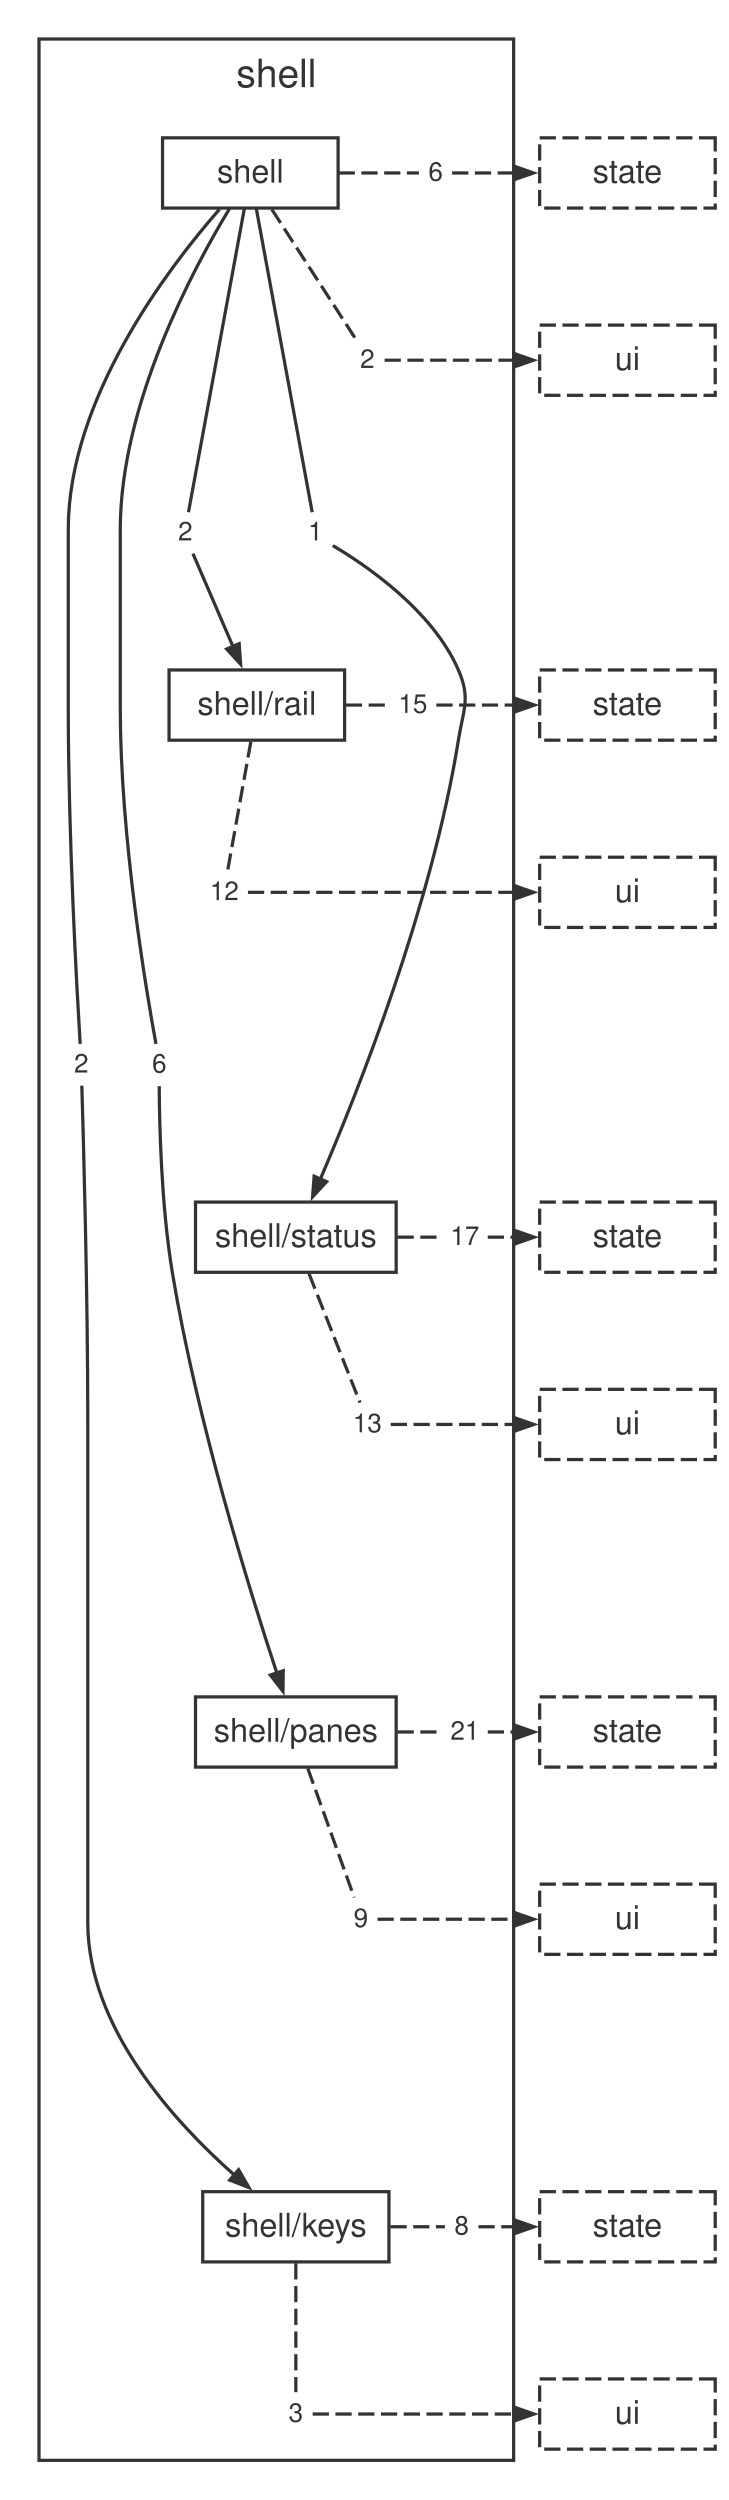
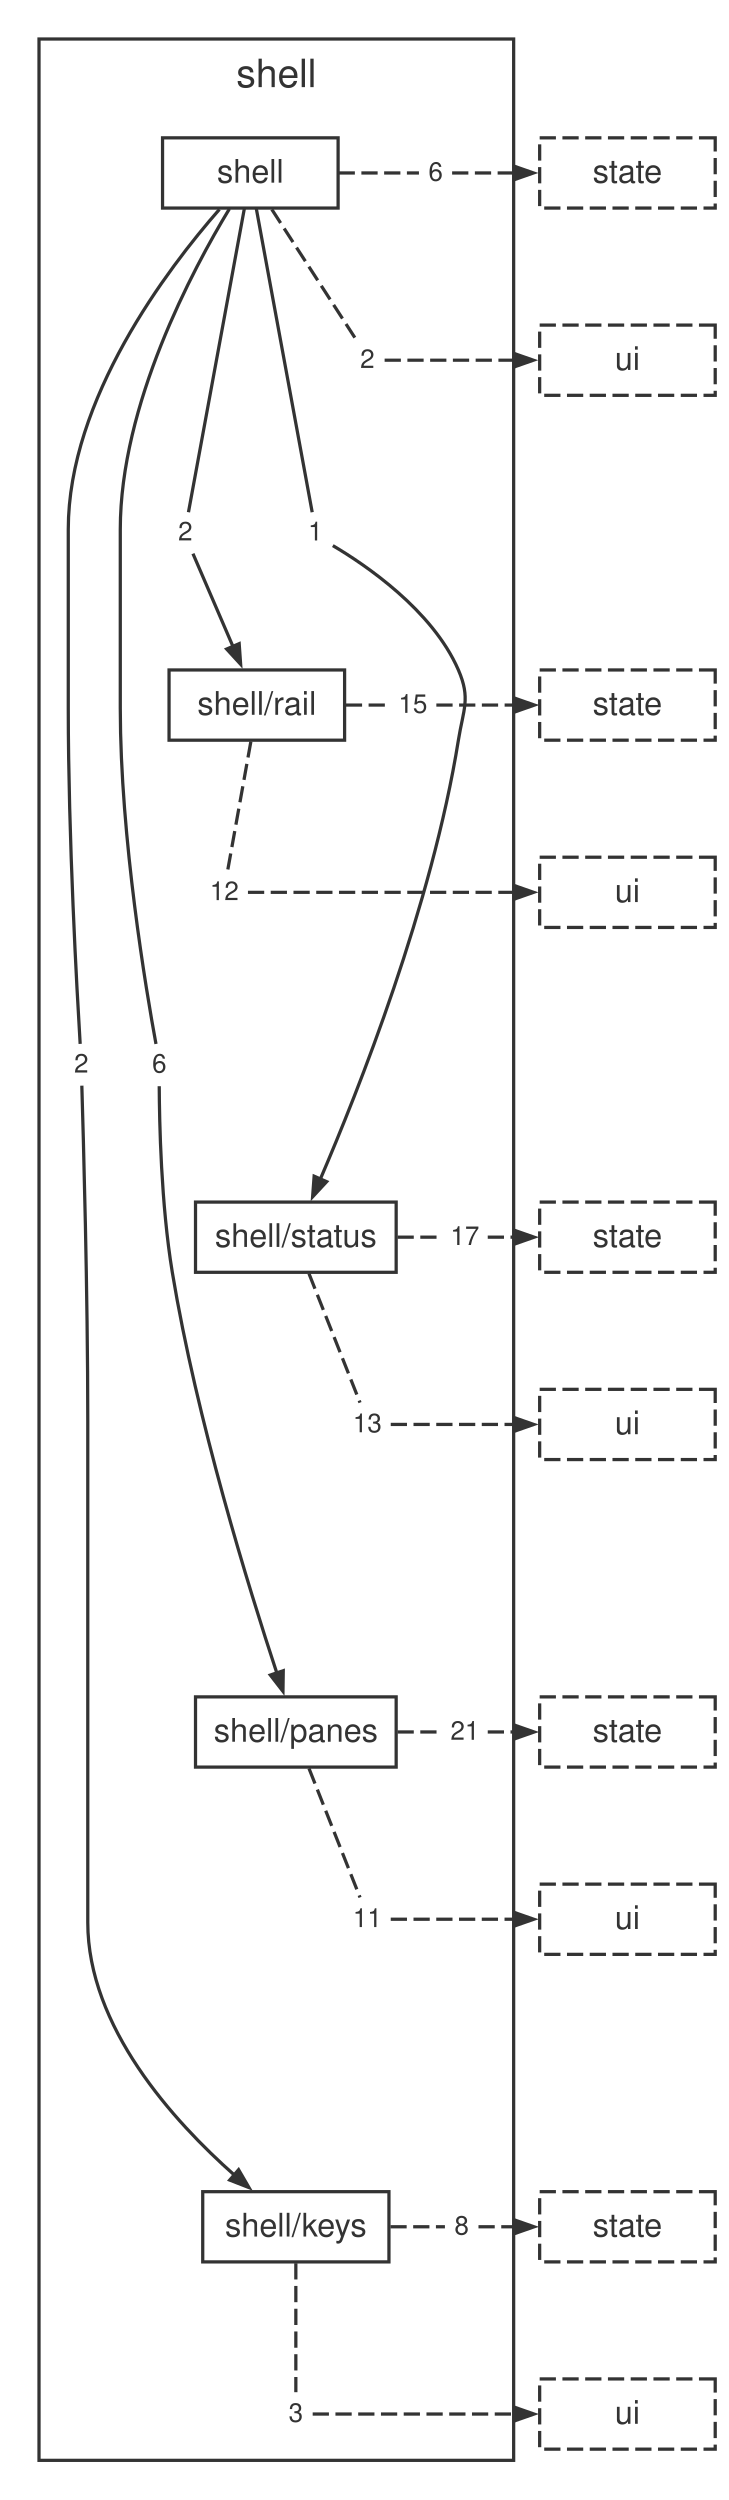
<svg xmlns="http://www.w3.org/2000/svg" width="224pt" height="769pt" viewBox="0.00 0.00 224.00 769.00">
  <style>svg { color: #333333; } @media (prefers-color-scheme: dark) { svg { color: #cccccc; background: #1e1e1e; } }</style>
  <g id="graph0" class="graph" transform="scale(1 1) rotate(0) translate(4 764.8)">
    <g id="clust1" class="cluster">
      <polygon fill="none" stroke="currentColor" points="8,-8 8,-752.8 154,-752.8 154,-8 8,-8" />
      <text fill="currentColor" xml:space="preserve" text-anchor="middle" x="81" y="-738" font-family="Helvetica,Arial,sans-serif" font-size="12.00">shell</text>
    </g>
    <g id="node1" class="node">
      <polygon fill="none" stroke="currentColor" points="100,-722.4 46,-722.4 46,-700.8 100,-700.8 100,-722.4" />
      <text fill="currentColor" xml:space="preserve" text-anchor="middle" x="73" y="-708.6" font-family="Helvetica,Arial,sans-serif" font-size="10.00">shell</text>
    </g>
    <g id="node2" class="node">
      <polygon fill="none" stroke="currentColor" points="102,-558.72 48,-558.72 48,-537.12 102,-537.12 102,-558.72" />
      <text fill="currentColor" xml:space="preserve" text-anchor="middle" x="75" y="-544.92" font-family="Helvetica,Arial,sans-serif" font-size="10.00">shell/rail</text>
    </g>
    <g id="node6" class="node">
      <polygon fill="none" stroke="none" points="25.88,-443.52 16.12,-443.52 16.12,-431.04 25.88,-431.04 25.88,-443.52" />
      <text fill="currentColor" xml:space="preserve" text-anchor="middle" x="21" y="-434.88" font-family="Helvetica,Arial,sans-serif" font-size="8.00">2</text>
    </g>
    <g id="edge5" class="edge">
      <path fill="none" stroke="currentColor" d="M63.5,-700.41C47.52,-682.17 17,-642.06 17,-601.96 17,-601.96 17,-601.96 17,-546.92 17,-507.28 19.69,-459.57 20.66,-443.7" />
    </g>
    <g id="node7" class="node">
      <polygon fill="none" stroke="none" points="49.88,-443.52 40.12,-443.52 40.12,-431.04 49.88,-431.04 49.88,-443.52" />
      <text fill="currentColor" xml:space="preserve" text-anchor="middle" x="45" y="-434.88" font-family="Helvetica,Arial,sans-serif" font-size="8.00">6</text>
    </g>
    <g id="edge7" class="edge">
      <path fill="none" stroke="currentColor" d="M66.57,-700.57C55.27,-681.93 33,-640.35 33,-601.96 33,-601.96 33,-601.96 33,-546.92 33,-507.07 41.07,-459.49 43.98,-443.68" />
    </g>
    <g id="node8" class="node">
      <polygon fill="none" stroke="none" points="57.88,-607.2 48.12,-607.2 48.12,-594.72 57.88,-594.72 57.88,-607.2" />
      <text fill="currentColor" xml:space="preserve" text-anchor="middle" x="53" y="-598.56" font-family="Helvetica,Arial,sans-serif" font-size="8.00">2</text>
    </g>
    <g id="edge9" class="edge">
      <path fill="none" stroke="currentColor" d="M71.15,-700.57C67.02,-678.09 57.11,-624.29 53.97,-607.24" />
    </g>
    <g id="node9" class="node">
      <polygon fill="none" stroke="none" points="97.88,-607.2 88.12,-607.2 88.12,-594.72 97.88,-594.72 97.88,-607.2" />
      <text fill="currentColor" xml:space="preserve" text-anchor="middle" x="93" y="-598.56" font-family="Helvetica,Arial,sans-serif" font-size="8.00">1</text>
    </g>
    <g id="edge11" class="edge">
      <path fill="none" stroke="currentColor" d="M74.85,-700.57C78.98,-678.09 88.89,-624.29 92.03,-607.24" />
    </g>
    <g id="node10" class="node">
      <polygon fill="none" stroke="none" points="134.88,-717.84 125.12,-717.84 125.12,-705.36 134.88,-705.36 134.88,-717.84" />
      <text fill="currentColor" xml:space="preserve" text-anchor="middle" x="130" y="-709.2" font-family="Helvetica,Arial,sans-serif" font-size="8.00">6</text>
    </g>
    <g id="edge13" class="edge">
      <path fill="none" stroke="currentColor" stroke-dasharray="5,2" d="M100.16,-711.6C108.4,-711.6 116.64,-711.6 124.87,-711.6" />
    </g>
    <g id="node11" class="node">
      <polygon fill="none" stroke="none" points="113.88,-660.24 104.12,-660.24 104.12,-647.76 113.88,-647.76 113.88,-660.24" />
      <text fill="currentColor" xml:space="preserve" text-anchor="middle" x="109" y="-651.6" font-family="Helvetica,Arial,sans-serif" font-size="8.00">2</text>
    </g>
    <g id="edge15" class="edge">
      <path fill="none" stroke="currentColor" stroke-dasharray="5,2" d="M79.6,-700.4C87.15,-688.74 99.25,-670.06 105.3,-660.71" />
    </g>
    <g id="node3" class="node">
      <polygon fill="none" stroke="currentColor" points="117.86,-395.04 56.14,-395.04 56.14,-373.44 117.86,-373.44 117.86,-395.04" />
      <text fill="currentColor" xml:space="preserve" text-anchor="middle" x="87" y="-381.24" font-family="Helvetica,Arial,sans-serif" font-size="10.00">shell/status</text>
    </g>
    <g id="node12" class="node">
      <polygon fill="none" stroke="none" points="129.88,-554.16 116.12,-554.16 116.12,-541.68 129.88,-541.68 129.88,-554.16" />
      <text fill="currentColor" xml:space="preserve" text-anchor="middle" x="123" y="-545.52" font-family="Helvetica,Arial,sans-serif" font-size="8.00">15</text>
    </g>
    <g id="edge17" class="edge">
      <path fill="none" stroke="currentColor" stroke-dasharray="5,2" d="M102.38,-547.92C106.89,-547.92 111.4,-547.92 115.91,-547.92" />
    </g>
    <g id="node13" class="node">
      <polygon fill="none" stroke="none" points="71.88,-496.56 58.12,-496.56 58.12,-484.08 71.88,-484.08 71.88,-496.56" />
      <text fill="currentColor" xml:space="preserve" text-anchor="middle" x="65" y="-487.92" font-family="Helvetica,Arial,sans-serif" font-size="8.00">12</text>
    </g>
    <g id="edge19" class="edge">
      <path fill="none" stroke="currentColor" stroke-dasharray="5,2" d="M73.17,-536.72C71.07,-525.06 67.71,-506.38 66.03,-497.03" />
    </g>
    <g id="node4" class="node">
      <polygon fill="none" stroke="currentColor" points="117.86,-242.84 56.14,-242.84 56.14,-221.24 117.86,-221.24 117.86,-242.84" />
      <text fill="currentColor" xml:space="preserve" text-anchor="middle" x="87" y="-229.04" font-family="Helvetica,Arial,sans-serif" font-size="10.00">shell/panes</text>
    </g>
    <g id="node14" class="node">
      <polygon fill="none" stroke="none" points="145.88,-390.48 132.12,-390.48 132.12,-378 145.88,-378 145.88,-390.48" />
      <text fill="currentColor" xml:space="preserve" text-anchor="middle" x="139" y="-381.84" font-family="Helvetica,Arial,sans-serif" font-size="8.00">17</text>
    </g>
    <g id="edge21" class="edge">
      <path fill="none" stroke="currentColor" stroke-dasharray="5,2" d="M118.28,-384.24C122.81,-384.24 127.35,-384.24 131.88,-384.24" />
    </g>
    <g id="node15" class="node">
      <polygon fill="none" stroke="none" points="115.88,-332.88 102.12,-332.88 102.12,-320.4 115.88,-320.4 115.88,-332.88" />
      <text fill="currentColor" xml:space="preserve" text-anchor="middle" x="109" y="-324.24" font-family="Helvetica,Arial,sans-serif" font-size="8.00">13</text>
    </g>
    <g id="edge23" class="edge">
      <path fill="none" stroke="currentColor" stroke-dasharray="5,2" d="M91.04,-373.04C95.65,-361.38 103.04,-342.7 106.74,-333.35" />
    </g>
    <g id="node5" class="node">
      <polygon fill="none" stroke="currentColor" points="115.64,-90.64 58.36,-90.64 58.36,-69.04 115.64,-69.04 115.64,-90.64" />
      <text fill="currentColor" xml:space="preserve" text-anchor="middle" x="87" y="-76.84" font-family="Helvetica,Arial,sans-serif" font-size="10.00">shell/keys</text>
    </g>
    <g id="node16" class="node">
      <polygon fill="none" stroke="none" points="145.88,-238.28 132.12,-238.28 132.12,-225.8 145.88,-225.8 145.88,-238.28" />
      <text fill="currentColor" xml:space="preserve" text-anchor="middle" x="139" y="-229.64" font-family="Helvetica,Arial,sans-serif" font-size="8.00">21</text>
    </g>
    <g id="edge25" class="edge">
      <path fill="none" stroke="currentColor" stroke-dasharray="5,2" d="M118.28,-232.04C122.81,-232.04 127.35,-232.04 131.88,-232.04" />
    </g>
    <g id="node17" class="node">
-       <polygon fill="none" stroke="none" points="111.88,-180.68 102.12,-180.68 102.12,-168.2 111.88,-168.2 111.88,-180.68" />
-       <text fill="currentColor" xml:space="preserve" text-anchor="middle" x="107" y="-172.04" font-family="Helvetica,Arial,sans-serif" font-size="8.00">9</text>
+       <polygon fill="none" stroke="none" points="115.88,-180.68 102.12,-180.68 102.12,-168.2 115.88,-168.2 115.88,-180.68" />
+       <text fill="currentColor" xml:space="preserve" text-anchor="middle" x="109" y="-172.04" font-family="Helvetica,Arial,sans-serif" font-size="8.00">11</text>
    </g>
    <g id="edge27" class="edge">
-       <path fill="none" stroke="currentColor" stroke-dasharray="5,2" d="M90.67,-220.84C94.86,-209.18 101.58,-190.5 104.95,-181.15" />
+       <path fill="none" stroke="currentColor" stroke-dasharray="5,2" d="M91.04,-220.84C95.65,-209.18 103.04,-190.5 106.74,-181.15" />
    </g>
    <g id="node18" class="node">
      <polygon fill="none" stroke="none" points="142.88,-86.08 133.12,-86.08 133.12,-73.6 142.88,-73.6 142.88,-86.08" />
      <text fill="currentColor" xml:space="preserve" text-anchor="middle" x="138" y="-77.44" font-family="Helvetica,Arial,sans-serif" font-size="8.00">8</text>
    </g>
    <g id="edge29" class="edge">
      <path fill="none" stroke="currentColor" stroke-dasharray="5,2" d="M116.09,-79.84C121.68,-79.84 127.27,-79.84 132.86,-79.84" />
    </g>
    <g id="node19" class="node">
      <polygon fill="none" stroke="none" points="91.88,-28.48 82.12,-28.48 82.12,-16 91.88,-16 91.88,-28.48" />
      <text fill="currentColor" xml:space="preserve" text-anchor="middle" x="87" y="-19.84" font-family="Helvetica,Arial,sans-serif" font-size="8.00">3</text>
    </g>
    <g id="edge31" class="edge">
      <path fill="none" stroke="currentColor" stroke-dasharray="5,2" d="M87,-68.64C87,-56.98 87,-38.3 87,-28.95" />
    </g>
    <g id="edge6" class="edge">
      <path fill="none" stroke="currentColor" d="M21.17,-430.85C21.65,-414.98 23,-367.26 23,-327.64 23,-327.64 23,-327.64 23,-173.44 23,-141.38 49.28,-112.39 68.15,-95.7" />
      <polygon fill="currentColor" stroke="currentColor" points="69.39,-97.4 72.59,-91.9 66.66,-94.21 69.39,-97.4" />
    </g>
    <g id="edge8" class="edge">
      <path fill="none" stroke="currentColor" d="M44.98,-430.69C45.03,-419.66 45.54,-394.36 49,-373.44 56.5,-328.09 72.55,-276.25 81.19,-250.07" />
      <polygon fill="currentColor" stroke="currentColor" points="83.13,-250.89 83.04,-244.54 79.15,-249.56 83.13,-250.89" />
    </g>
    <g id="edge10" class="edge">
      <path fill="none" stroke="currentColor" d="M55.35,-594.5C58.28,-587.71 63.41,-575.81 67.69,-565.87" />
      <polygon fill="currentColor" stroke="currentColor" points="69.57,-566.81 70.02,-560.47 65.72,-565.15 69.57,-566.81" />
    </g>
    <g id="edge12" class="edge">
      <path fill="none" stroke="currentColor" d="M98.38,-596.97C108.25,-591.14 129.01,-577.16 137,-558.72 140.82,-549.91 138.52,-546.6 137,-537.12 128.85,-486.29 106.27,-429.41 94.45,-401.91" />
      <polygon fill="currentColor" stroke="currentColor" points="96.48,-401.32 92.16,-396.66 92.63,-403 96.48,-401.32" />
    </g>
    <g id="node20" class="node">
      <polygon fill="none" stroke="currentColor" stroke-dasharray="5,2" points="216,-722.4 162,-722.4 162,-700.8 216,-700.8 216,-722.4" />
      <text fill="currentColor" xml:space="preserve" text-anchor="middle" x="189" y="-708.6" font-family="Helvetica,Arial,sans-serif" font-size="10.00">state</text>
    </g>
    <g id="edge14" class="edge">
      <path fill="none" stroke="currentColor" stroke-dasharray="5,2" d="M135.07,-711.6C141.43,-711.6 147.79,-711.6 154.15,-711.6" />
      <polygon fill="currentColor" stroke="currentColor" points="154.1,-713.7 160.1,-711.6 154.1,-709.5 154.1,-713.7" />
    </g>
    <g id="node21" class="node">
      <polygon fill="none" stroke="currentColor" stroke-dasharray="5,2" points="216,-664.8 162,-664.8 162,-643.2 216,-643.2 216,-664.8" />
      <text fill="currentColor" xml:space="preserve" text-anchor="middle" x="189" y="-651" font-family="Helvetica,Arial,sans-serif" font-size="10.00">ui</text>
    </g>
    <g id="edge16" class="edge">
      <path fill="none" stroke="currentColor" stroke-dasharray="5,2" d="M114.31,-654C127.61,-654 140.9,-654 154.19,-654" />
      <polygon fill="currentColor" stroke="currentColor" points="154.06,-656.1 160.06,-654 154.06,-651.9 154.06,-656.1" />
    </g>
    <g id="node22" class="node">
      <polygon fill="none" stroke="currentColor" stroke-dasharray="5,2" points="216,-558.72 162,-558.72 162,-537.12 216,-537.12 216,-558.72" />
      <text fill="currentColor" xml:space="preserve" text-anchor="middle" x="189" y="-544.92" font-family="Helvetica,Arial,sans-serif" font-size="10.00">state</text>
    </g>
    <g id="edge18" class="edge">
      <path fill="none" stroke="currentColor" stroke-dasharray="5,2" d="M130.22,-547.92C138.31,-547.92 146.39,-547.92 154.48,-547.92" />
      <polygon fill="currentColor" stroke="currentColor" points="154.39,-550.02 160.39,-547.92 154.39,-545.82 154.39,-550.02" />
    </g>
    <g id="node23" class="node">
      <polygon fill="none" stroke="currentColor" stroke-dasharray="5,2" points="216,-501.12 162,-501.12 162,-479.52 216,-479.52 216,-501.12" />
      <text fill="currentColor" xml:space="preserve" text-anchor="middle" x="189" y="-487.32" font-family="Helvetica,Arial,sans-serif" font-size="10.00">ui</text>
    </g>
    <g id="edge20" class="edge">
      <path fill="none" stroke="currentColor" stroke-dasharray="5,2" d="M72.27,-490.32C99.61,-490.32 126.96,-490.32 154.31,-490.32" />
      <polygon fill="currentColor" stroke="currentColor" points="154.13,-492.42 160.13,-490.32 154.13,-488.22 154.13,-492.42" />
    </g>
    <g id="node24" class="node">
      <polygon fill="none" stroke="currentColor" stroke-dasharray="5,2" points="216,-395.04 162,-395.04 162,-373.44 216,-373.44 216,-395.04" />
      <text fill="currentColor" xml:space="preserve" text-anchor="middle" x="189" y="-381.24" font-family="Helvetica,Arial,sans-serif" font-size="10.00">state</text>
    </g>
    <g id="edge22" class="edge">
      <path fill="none" stroke="currentColor" stroke-dasharray="5,2" d="M146.03,-384.24C148.83,-384.24 151.62,-384.24 154.41,-384.24" />
      <polygon fill="currentColor" stroke="currentColor" points="154.3,-386.34 160.3,-384.24 154.3,-382.14 154.3,-386.34" />
    </g>
    <g id="node25" class="node">
      <polygon fill="none" stroke="currentColor" stroke-dasharray="5,2" points="216,-337.44 162,-337.44 162,-315.84 216,-315.84 216,-337.44" />
      <text fill="currentColor" xml:space="preserve" text-anchor="middle" x="189" y="-323.64" font-family="Helvetica,Arial,sans-serif" font-size="10.00">ui</text>
    </g>
    <g id="edge24" class="edge">
      <path fill="none" stroke="currentColor" stroke-dasharray="5,2" d="M116.19,-326.64C128.87,-326.64 141.55,-326.64 154.23,-326.64" />
      <polygon fill="currentColor" stroke="currentColor" points="154.18,-328.74 160.18,-326.64 154.18,-324.54 154.18,-328.74" />
    </g>
    <g id="node26" class="node">
      <polygon fill="none" stroke="currentColor" stroke-dasharray="5,2" points="216,-242.84 162,-242.84 162,-221.24 216,-221.24 216,-242.84" />
      <text fill="currentColor" xml:space="preserve" text-anchor="middle" x="189" y="-229.04" font-family="Helvetica,Arial,sans-serif" font-size="10.00">state</text>
    </g>
    <g id="edge26" class="edge">
      <path fill="none" stroke="currentColor" stroke-dasharray="5,2" d="M146.03,-232.04C148.83,-232.04 151.62,-232.04 154.41,-232.04" />
      <polygon fill="currentColor" stroke="currentColor" points="154.3,-234.14 160.3,-232.04 154.3,-229.94 154.3,-234.14" />
    </g>
    <g id="node27" class="node">
      <polygon fill="none" stroke="currentColor" stroke-dasharray="5,2" points="216,-185.24 162,-185.24 162,-163.64 216,-163.64 216,-185.24" />
      <text fill="currentColor" xml:space="preserve" text-anchor="middle" x="189" y="-171.44" font-family="Helvetica,Arial,sans-serif" font-size="10.00">ui</text>
    </g>
    <g id="edge28" class="edge">
-       <path fill="none" stroke="currentColor" stroke-dasharray="5,2" d="M112.12,-174.44C126.19,-174.44 140.25,-174.44 154.32,-174.44" />
-       <polygon fill="currentColor" stroke="currentColor" points="154.16,-176.54 160.16,-174.44 154.16,-172.34 154.16,-176.54" />
+       <path fill="none" stroke="currentColor" stroke-dasharray="5,2" d="M116.19,-174.44C128.87,-174.44 141.55,-174.44 154.23,-174.44" />
+       <polygon fill="currentColor" stroke="currentColor" points="154.18,-176.54 160.18,-174.44 154.18,-172.34 154.18,-176.54" />
    </g>
    <g id="node28" class="node">
      <polygon fill="none" stroke="currentColor" stroke-dasharray="5,2" points="216,-90.64 162,-90.64 162,-69.04 216,-69.04 216,-90.64" />
      <text fill="currentColor" xml:space="preserve" text-anchor="middle" x="189" y="-76.84" font-family="Helvetica,Arial,sans-serif" font-size="10.00">state</text>
    </g>
    <g id="edge30" class="edge">
      <path fill="none" stroke="currentColor" stroke-dasharray="5,2" d="M143.18,-79.84C146.96,-79.84 150.74,-79.84 154.52,-79.84" />
      <polygon fill="currentColor" stroke="currentColor" points="154.28,-81.94 160.28,-79.84 154.28,-77.74 154.28,-81.94" />
    </g>
    <g id="node29" class="node">
      <polygon fill="none" stroke="currentColor" stroke-dasharray="5,2" points="216,-33.04 162,-33.04 162,-11.44 216,-11.44 216,-33.04" />
      <text fill="currentColor" xml:space="preserve" text-anchor="middle" x="189" y="-19.24" font-family="Helvetica,Arial,sans-serif" font-size="10.00">ui</text>
    </g>
    <g id="edge32" class="edge">
      <path fill="none" stroke="currentColor" stroke-dasharray="5,2" d="M92.18,-22.24C112.93,-22.24 133.68,-22.24 154.43,-22.24" />
      <polygon fill="currentColor" stroke="currentColor" points="154.26,-24.34 160.26,-22.24 154.26,-20.14 154.26,-24.34" />
    </g>
  </g>
</svg>
